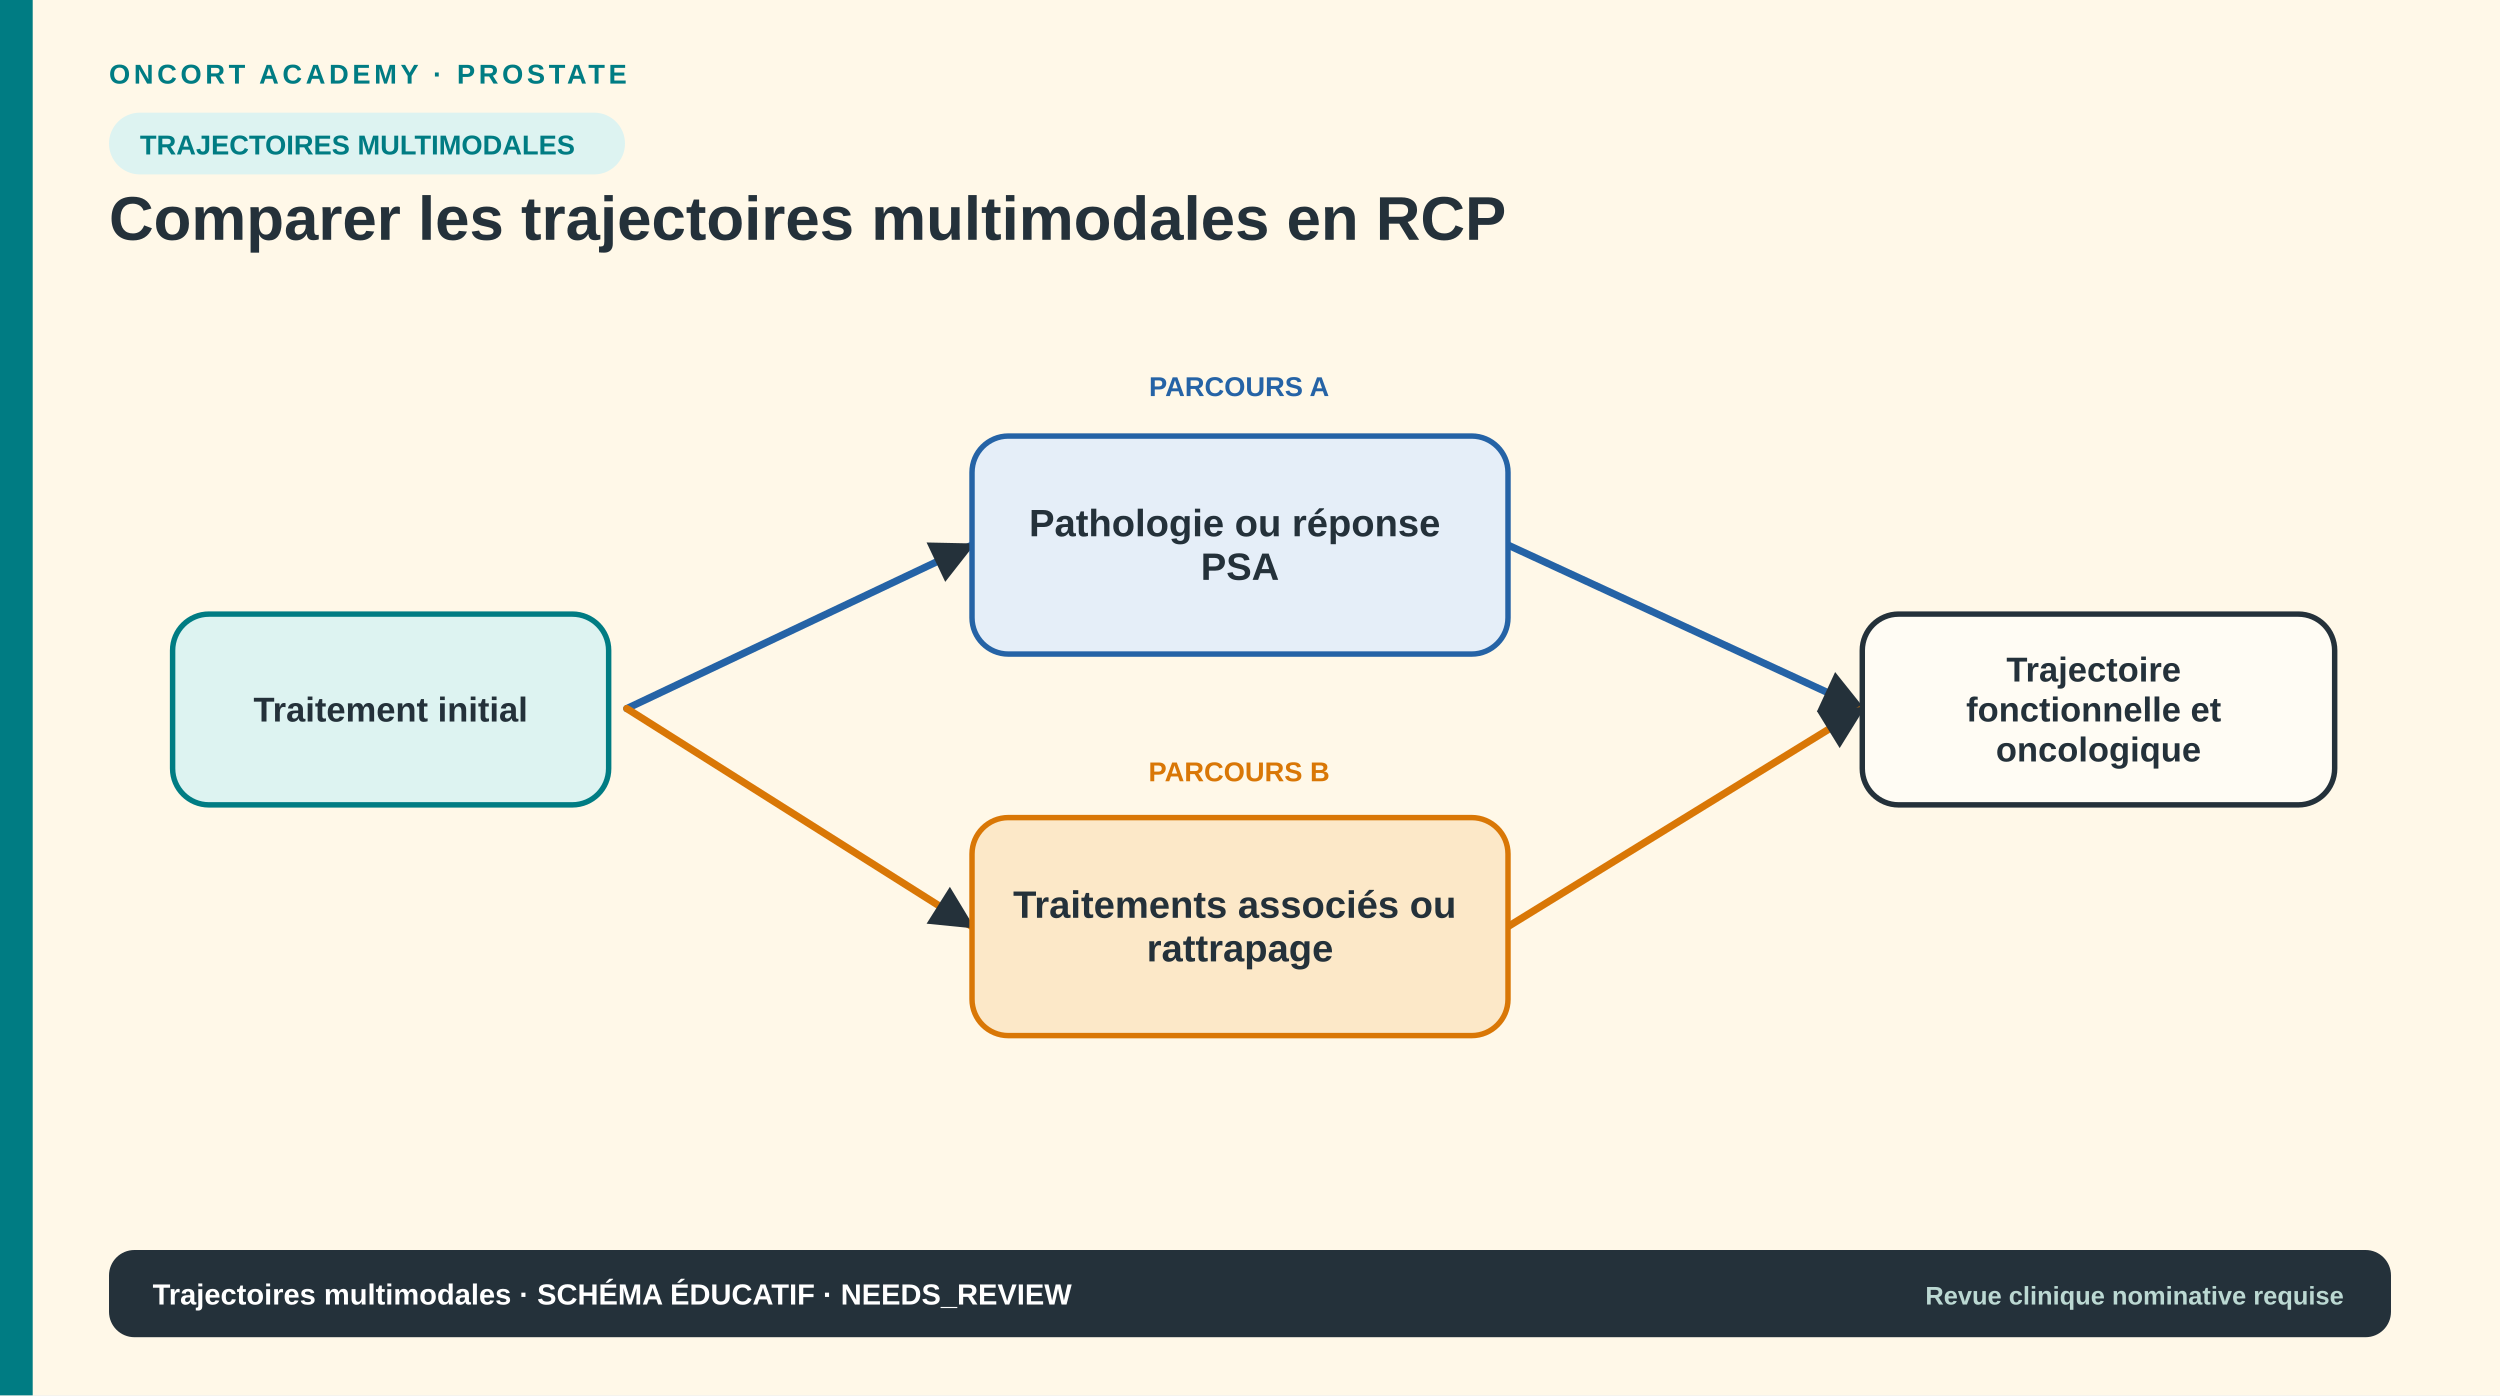
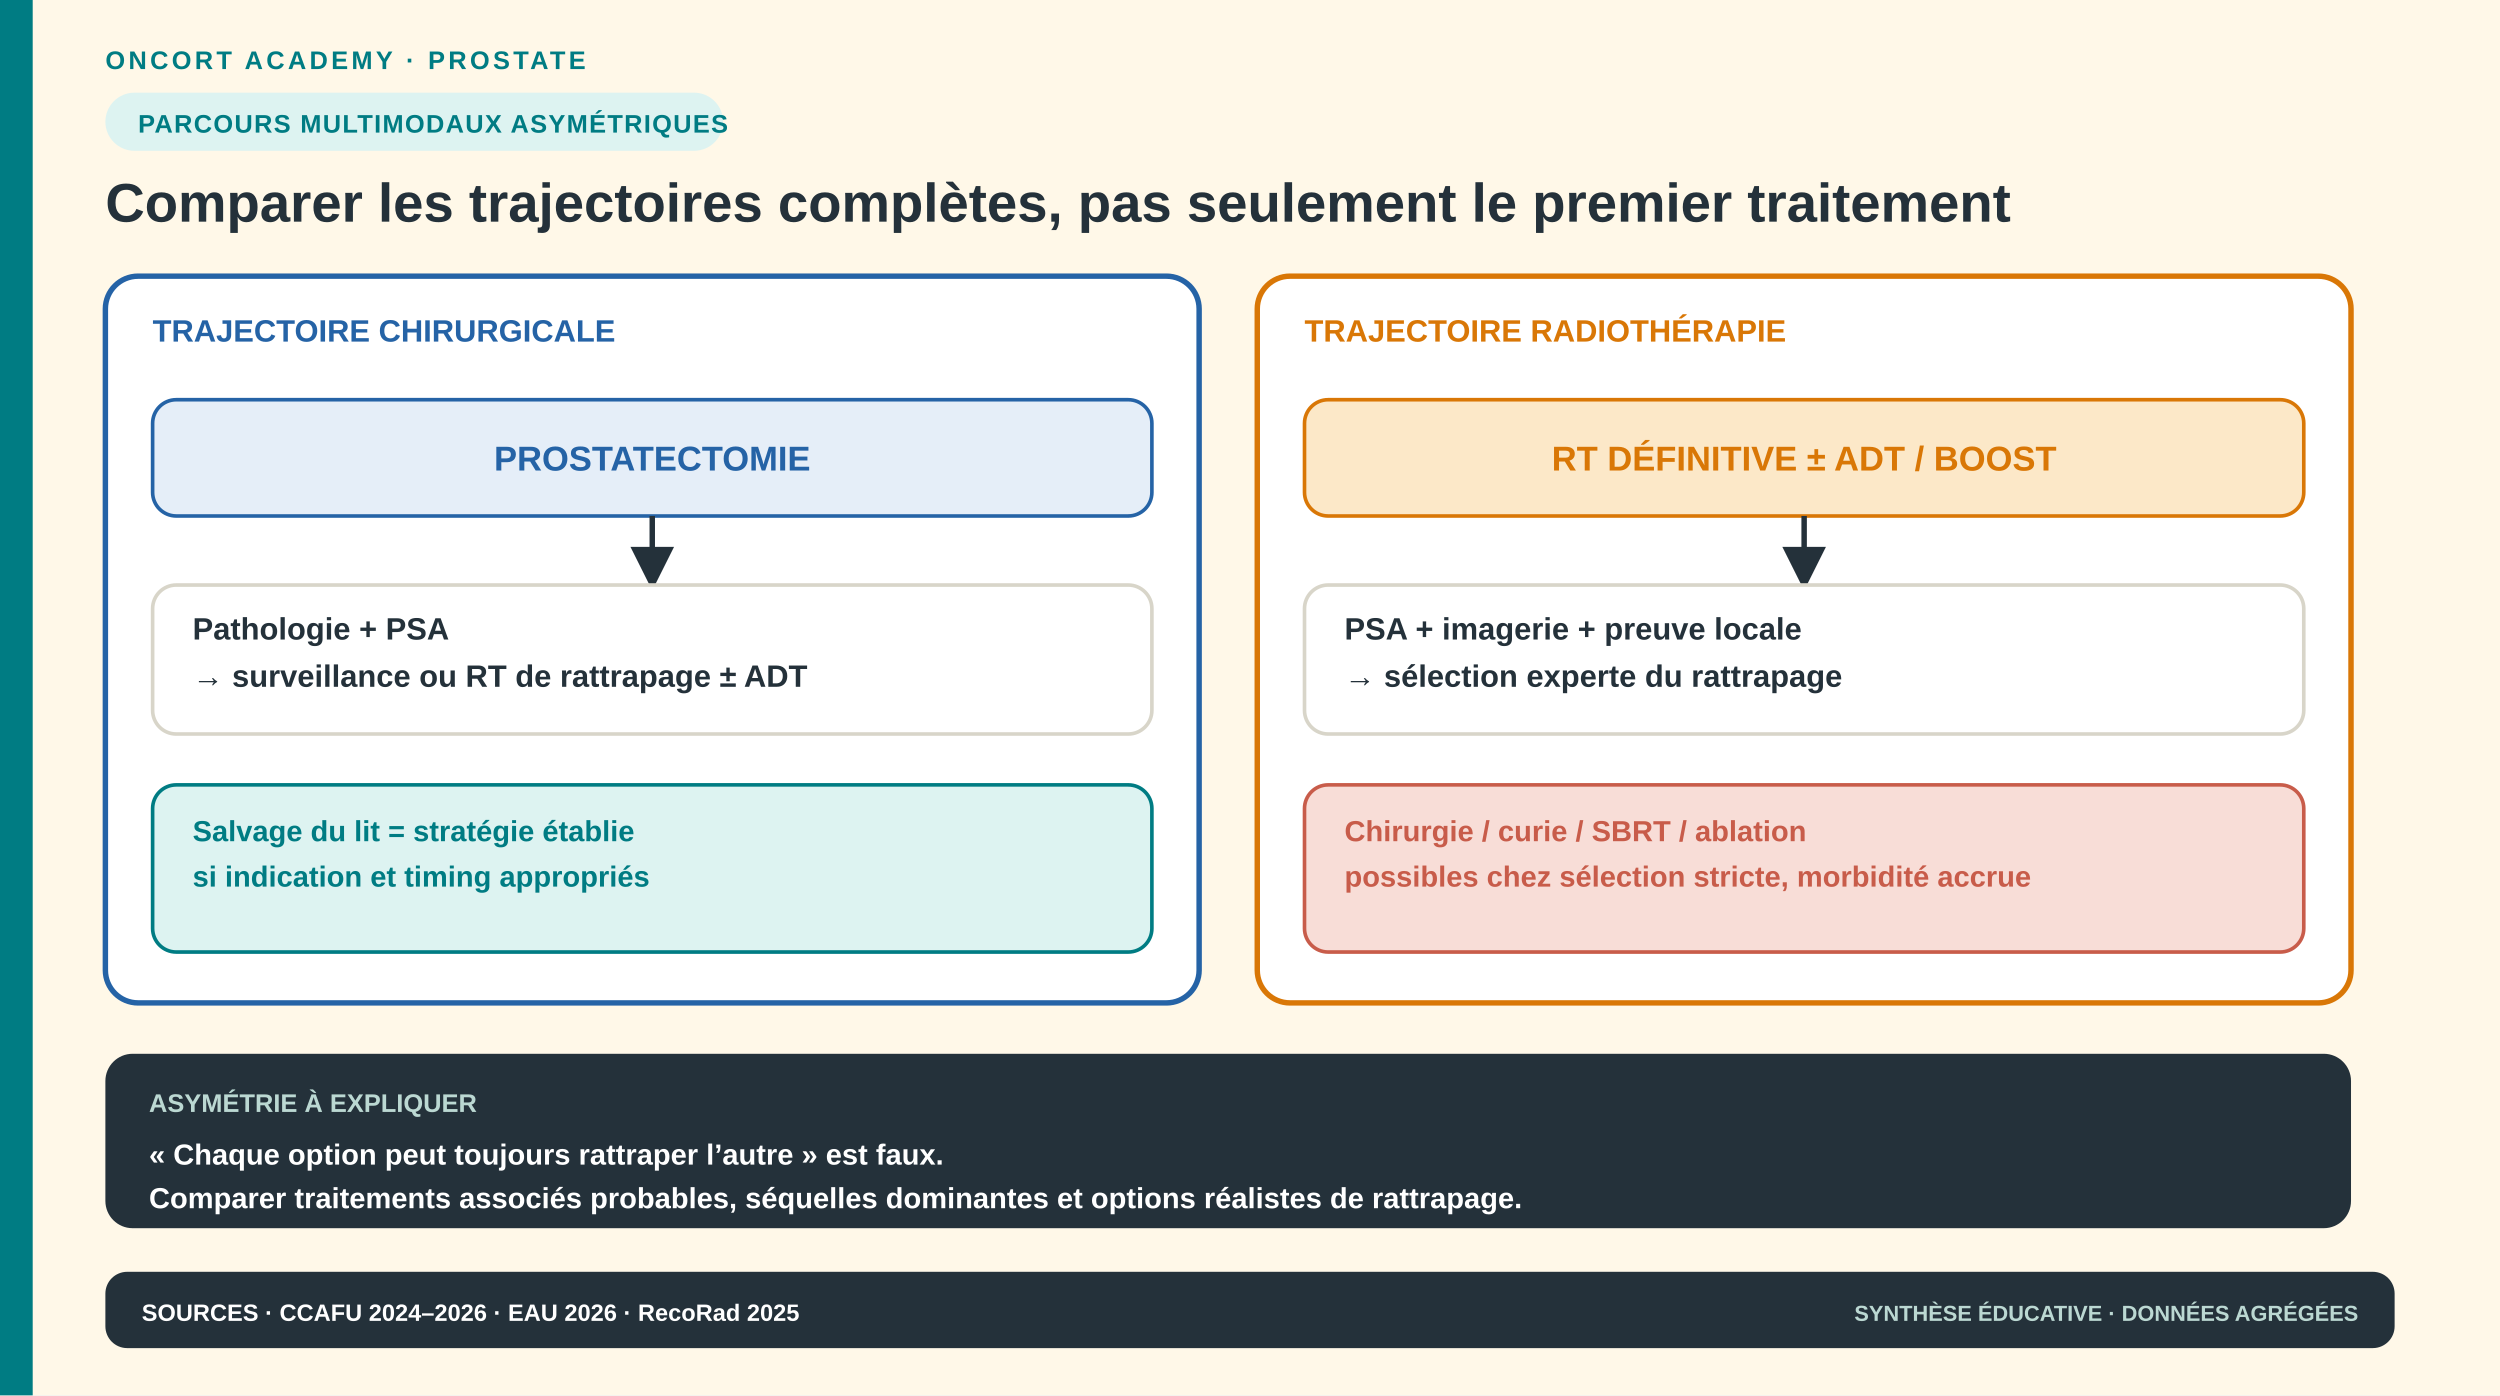
<svg xmlns="http://www.w3.org/2000/svg" width="1376" height="768" viewBox="0 0 1376 768" role="img" aria-labelledby="title desc">
  <defs>
-     <marker id="arrow" markerWidth="6" markerHeight="6" refX="5.5" refY="3" orient="auto">
-       <path d="M 0 0 L 6 3 L 0 6 z" fill="#24313A" />
+     <marker id="arrow" markerWidth="8" markerHeight="8" refX="7" refY="4" orient="auto">
+       <path d="M0,0 L8,4 L0,8 z" fill="#24313A" />
    </marker>
  </defs>
  <rect width="1376" height="768" fill="#FFF8E8" />
  <rect width="18" height="768" fill="#007C83" />
-   <text x="60" y="46" font-family="Arial, Helvetica, sans-serif" font-size="15" font-weight="800" fill="#007C83" letter-spacing="2">ONCORT ACADEMY · PROSTATE</text>
-   <rect x="60" y="62" width="284" height="34" rx="17" fill="#DDF3F1" />
-   <text x="77" y="85" font-family="Arial, Helvetica, sans-serif" font-size="15" font-weight="800" fill="#007C83">TRAJECTOIRES MULTIMODALES</text>
-   <text x="60" y="132" font-family="Arial, Helvetica, sans-serif" font-size="34" font-weight="800" fill="#24313A" text-anchor="start">
-     <tspan x="60" dy="0">Comparer les trajectoires multimodales en RCP</tspan>
+   <text x="58" y="38" font-family="Arial, Helvetica, sans-serif" font-size="14" font-weight="800" fill="#007C83" text-anchor="start" letter-spacing="1.8">ONCORT ACADEMY · PROSTATE</text>
+   <rect x="58" y="51" width="340" height="32" rx="16" fill="#DDF3F1" stroke="#DDF3F1" stroke-width="0" />
+   <text x="76" y="73" font-family="Arial, Helvetica, sans-serif" font-size="14" font-weight="800" fill="#007C83" text-anchor="start" letter-spacing="0.7">PARCOURS MULTIMODAUX ASYMÉTRIQUES</text>
+   <text x="58" y="122" font-family="Arial, Helvetica, sans-serif" font-size="30" font-weight="800" fill="#24313A" text-anchor="start" letter-spacing="0">Comparer les trajectoires complètes, pas seulement le premier traitement</text>
+   <rect x="58" y="152" width="602" height="400" rx="18" fill="#FFFFFF" stroke="#2563A6" stroke-width="3" />
+   <text x="84" y="188" font-family="Arial, Helvetica, sans-serif" font-size="17" font-weight="850" fill="#2563A6" text-anchor="start" letter-spacing="0">TRAJECTOIRE CHIRURGICALE</text>
+   <rect x="84" y="220" width="550" height="64" rx="13" fill="#E5EEF8" stroke="#2563A6" stroke-width="2" />
+   <text x="359" y="259" font-family="Arial, Helvetica, sans-serif" font-size="19" font-weight="850" fill="#2563A6" text-anchor="middle" letter-spacing="0">PROSTATECTOMIE</text>
+   <path d="M359 284 L359 322" stroke="#24313A" stroke-width="3" marker-end="url(#arrow)" />
+   <rect x="84" y="322" width="550" height="82" rx="13" fill="#FFFFFF" stroke="#D8D5C9" stroke-width="2" />
+   <text x="106" y="352" font-family="Arial, Helvetica, sans-serif" font-size="17" font-weight="750" fill="#24313A" text-anchor="start">
+     <tspan x="106" dy="0">Pathologie + PSA</tspan>
+     <tspan x="106" dy="26">→ surveillance ou RT de rattrapage ± ADT</tspan>
  </text>
-   <path d="M 345 390 L 535 300" fill="none" stroke="#2563A6" stroke-width="4" stroke-linecap="round" marker-end="url(#arrow)" />
-   <path d="M 345 390 L 535 510" fill="none" stroke="#D97706" stroke-width="4" stroke-linecap="round" marker-end="url(#arrow)" />
-   <path d="M 830 300 L 1025 390" fill="none" stroke="#2563A6" stroke-width="4" stroke-linecap="round" marker-end="url(#arrow)" />
-   <path d="M 830 510 L 1025 390" fill="none" stroke="#D97706" stroke-width="4" stroke-linecap="round" marker-end="url(#arrow)" />
-   <g>
-     <rect x="95" y="338" width="240" height="105" rx="20" fill="#DDF3F1" stroke="#007C83" stroke-width="3" />
-     <text x="215" y="397.15" font-family="Arial, Helvetica, sans-serif" font-size="19" font-weight="700" fill="#24313A" text-anchor="middle">
-       <tspan x="215" dy="0">Traitement initial</tspan>
-     </text>
-   </g>
-   <g>
-     <rect x="535" y="240" width="295" height="120" rx="20" fill="#E5EEF8" stroke="#2563A6" stroke-width="3" />
-     <text x="682.5" y="295.17" font-family="Arial, Helvetica, sans-serif" font-size="21" font-weight="700" fill="#24313A" text-anchor="middle">
-       <tspan x="682.5" dy="0">Pathologie ou réponse</tspan>
-       <tspan x="682.5" dy="24">PSA</tspan>
-     </text>
-   </g>
-   <g>
-     <rect x="535" y="450" width="295" height="120" rx="20" fill="#FCE8C8" stroke="#D97706" stroke-width="3" />
-     <text x="682.5" y="505.17" font-family="Arial, Helvetica, sans-serif" font-size="21" font-weight="700" fill="#24313A" text-anchor="middle">
-       <tspan x="682.5" dy="0">Traitements associés ou</tspan>
-       <tspan x="682.5" dy="24">rattrapage</tspan>
-     </text>
-   </g>
-   <g>
-     <rect x="1025" y="338" width="260" height="105" rx="20" fill="#FFFCF4" stroke="#24313A" stroke-width="3" />
-     <text x="1155" y="375.11" font-family="Arial, Helvetica, sans-serif" font-size="19" font-weight="700" fill="#24313A" text-anchor="middle">
-       <tspan x="1155" dy="0">Trajectoire</tspan>
-       <tspan x="1155" dy="22">fonctionnelle et</tspan>
-       <tspan x="1155" dy="22">oncologique</tspan>
-     </text>
-   </g>
-   <text x="682" y="218" font-family="Arial" font-size="15" font-weight="800" fill="#2563A6" text-anchor="middle">PARCOURS A</text>
-   <text x="682" y="430" font-family="Arial" font-size="15" font-weight="800" fill="#D97706" text-anchor="middle">PARCOURS B</text>
-   <rect x="60" y="688" width="1256" height="48" rx="14" fill="#24313A" />
-   <text x="84" y="718" font-family="Arial, Helvetica, sans-serif" font-size="16" font-weight="750" fill="#FFFFFF">Trajectoires multimodales · SCHÉMA ÉDUCATIF · NEEDS_REVIEW</text>
-   <text x="1290" y="718" font-family="Arial, Helvetica, sans-serif" font-size="14" font-weight="650" fill="#BBD8D2" text-anchor="end">Revue clinique nominative requise</text>
+   <rect x="84" y="432" width="550" height="92" rx="13" fill="#DDF3F1" stroke="#007C83" stroke-width="2" />
+   <text x="106" y="463" font-family="Arial, Helvetica, sans-serif" font-size="16" font-weight="850" fill="#007C83" text-anchor="start">
+     <tspan x="106" dy="0">Salvage du lit = stratégie établie</tspan>
+     <tspan x="106" dy="25">si indication et timing appropriés</tspan>
+   </text>
+   <rect x="692" y="152" width="602" height="400" rx="18" fill="#FFFFFF" stroke="#D97706" stroke-width="3" />
+   <text x="718" y="188" font-family="Arial, Helvetica, sans-serif" font-size="17" font-weight="850" fill="#D97706" text-anchor="start" letter-spacing="0">TRAJECTOIRE RADIOTHÉRAPIE</text>
+   <rect x="718" y="220" width="550" height="64" rx="13" fill="#FCE8C8" stroke="#D97706" stroke-width="2" />
+   <text x="993" y="259" font-family="Arial, Helvetica, sans-serif" font-size="19" font-weight="850" fill="#D97706" text-anchor="middle" letter-spacing="0">RT DÉFINITIVE ± ADT / BOOST</text>
+   <path d="M993 284 L993 322" stroke="#24313A" stroke-width="3" marker-end="url(#arrow)" />
+   <rect x="718" y="322" width="550" height="82" rx="13" fill="#FFFFFF" stroke="#D8D5C9" stroke-width="2" />
+   <text x="740" y="352" font-family="Arial, Helvetica, sans-serif" font-size="17" font-weight="750" fill="#24313A" text-anchor="start">
+     <tspan x="740" dy="0">PSA + imagerie + preuve locale</tspan>
+     <tspan x="740" dy="26">→ sélection experte du rattrapage</tspan>
+   </text>
+   <rect x="718" y="432" width="550" height="92" rx="13" fill="#F8DDD7" stroke="#C85C4A" stroke-width="2" />
+   <text x="740" y="463" font-family="Arial, Helvetica, sans-serif" font-size="16" font-weight="850" fill="#C85C4A" text-anchor="start">
+     <tspan x="740" dy="0">Chirurgie / curie / SBRT / ablation</tspan>
+     <tspan x="740" dy="25">possibles chez sélection stricte, morbidité accrue</tspan>
+   </text>
+   <rect x="58" y="580" width="1236" height="96" rx="15" fill="#24313A" stroke="#24313A" stroke-width="0" />
+   <text x="82" y="612" font-family="Arial, Helvetica, sans-serif" font-size="14" font-weight="850" fill="#BBD8D2" text-anchor="start" letter-spacing="0">ASYMÉTRIE À EXPLIQUER</text>
+   <text x="82" y="641" font-family="Arial, Helvetica, sans-serif" font-size="16" font-weight="750" fill="#FFFFFF" text-anchor="start">
+     <tspan x="82" dy="0">« Chaque option peut toujours rattraper l’autre » est faux.</tspan>
+     <tspan x="82" dy="24">Comparer traitements associés probables, séquelles dominantes et options réalistes de rattrapage.</tspan>
+   </text>
+   <rect x="58" y="700" width="1260" height="42" rx="12" fill="#24313A" stroke="#24313A" stroke-width="0" />
+   <text x="78" y="727" font-family="Arial, Helvetica, sans-serif" font-size="13" font-weight="700" fill="#FFFFFF" text-anchor="start" letter-spacing="0">SOURCES · CCAFU 2024–2026 · EAU 2026 · RecoRad 2025</text>
+   <text x="1298" y="727" font-family="Arial, Helvetica, sans-serif" font-size="12" font-weight="700" fill="#BBD8D2" text-anchor="end" letter-spacing="0">SYNTHÈSE ÉDUCATIVE · DONNÉES AGRÉGÉES</text>
</svg>
